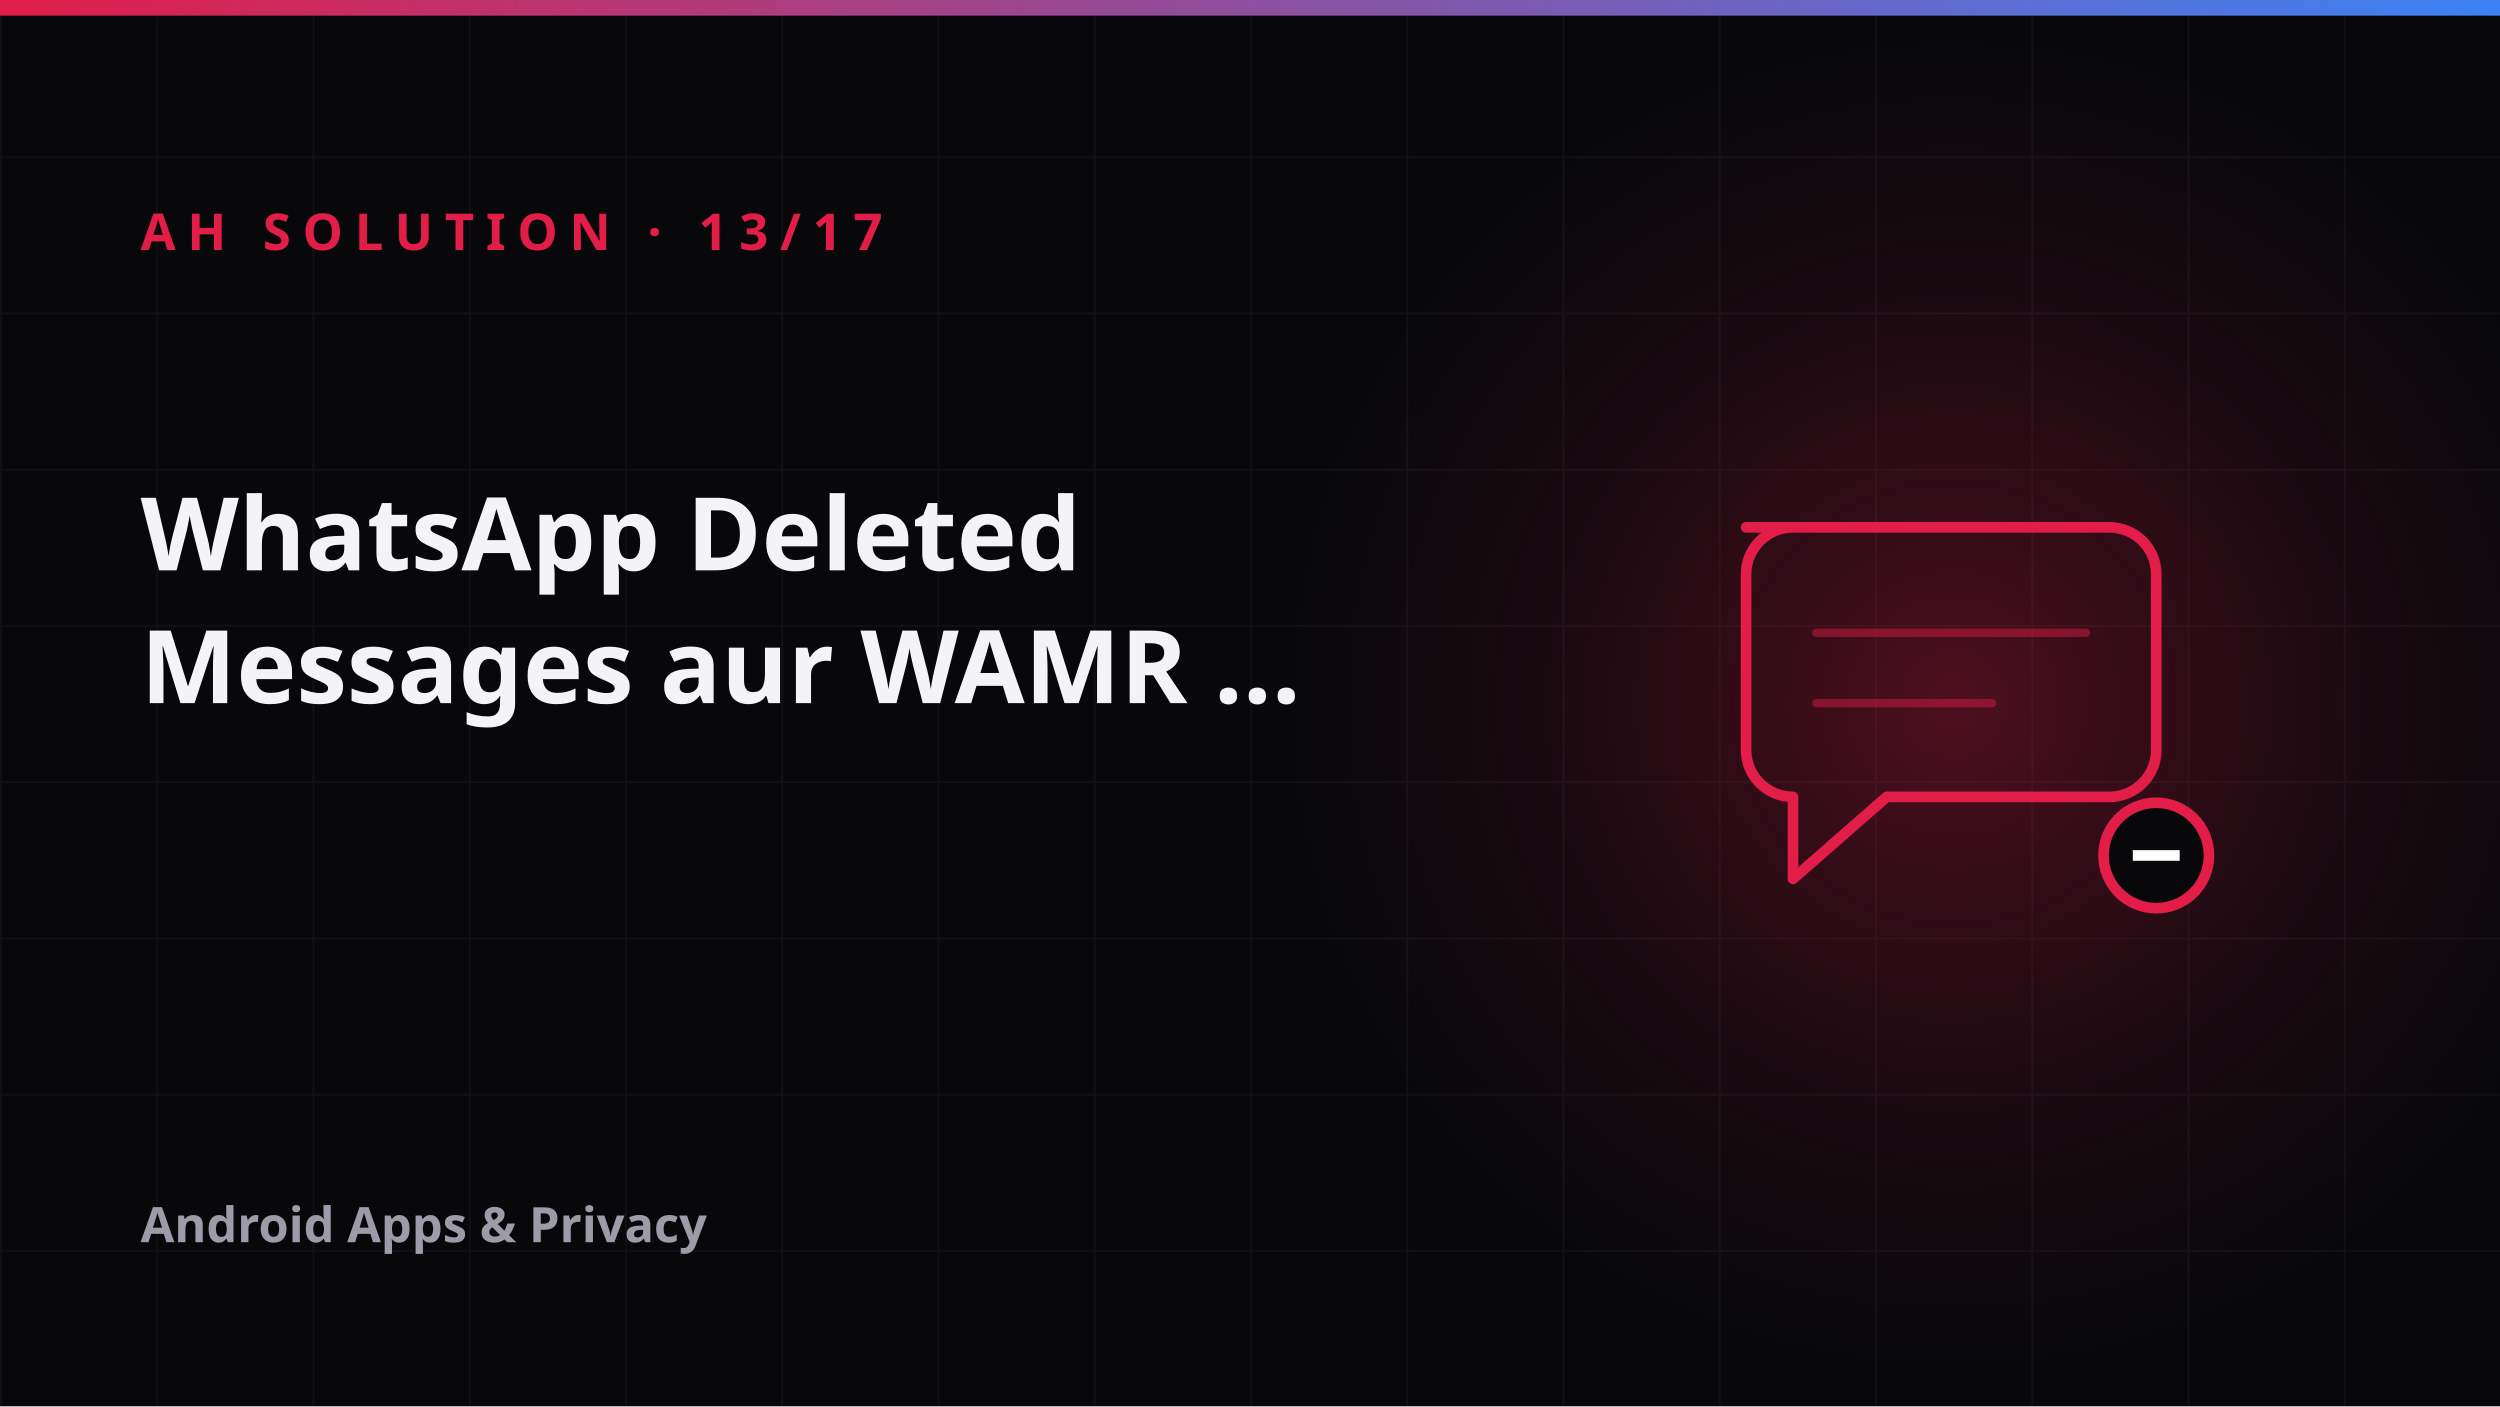
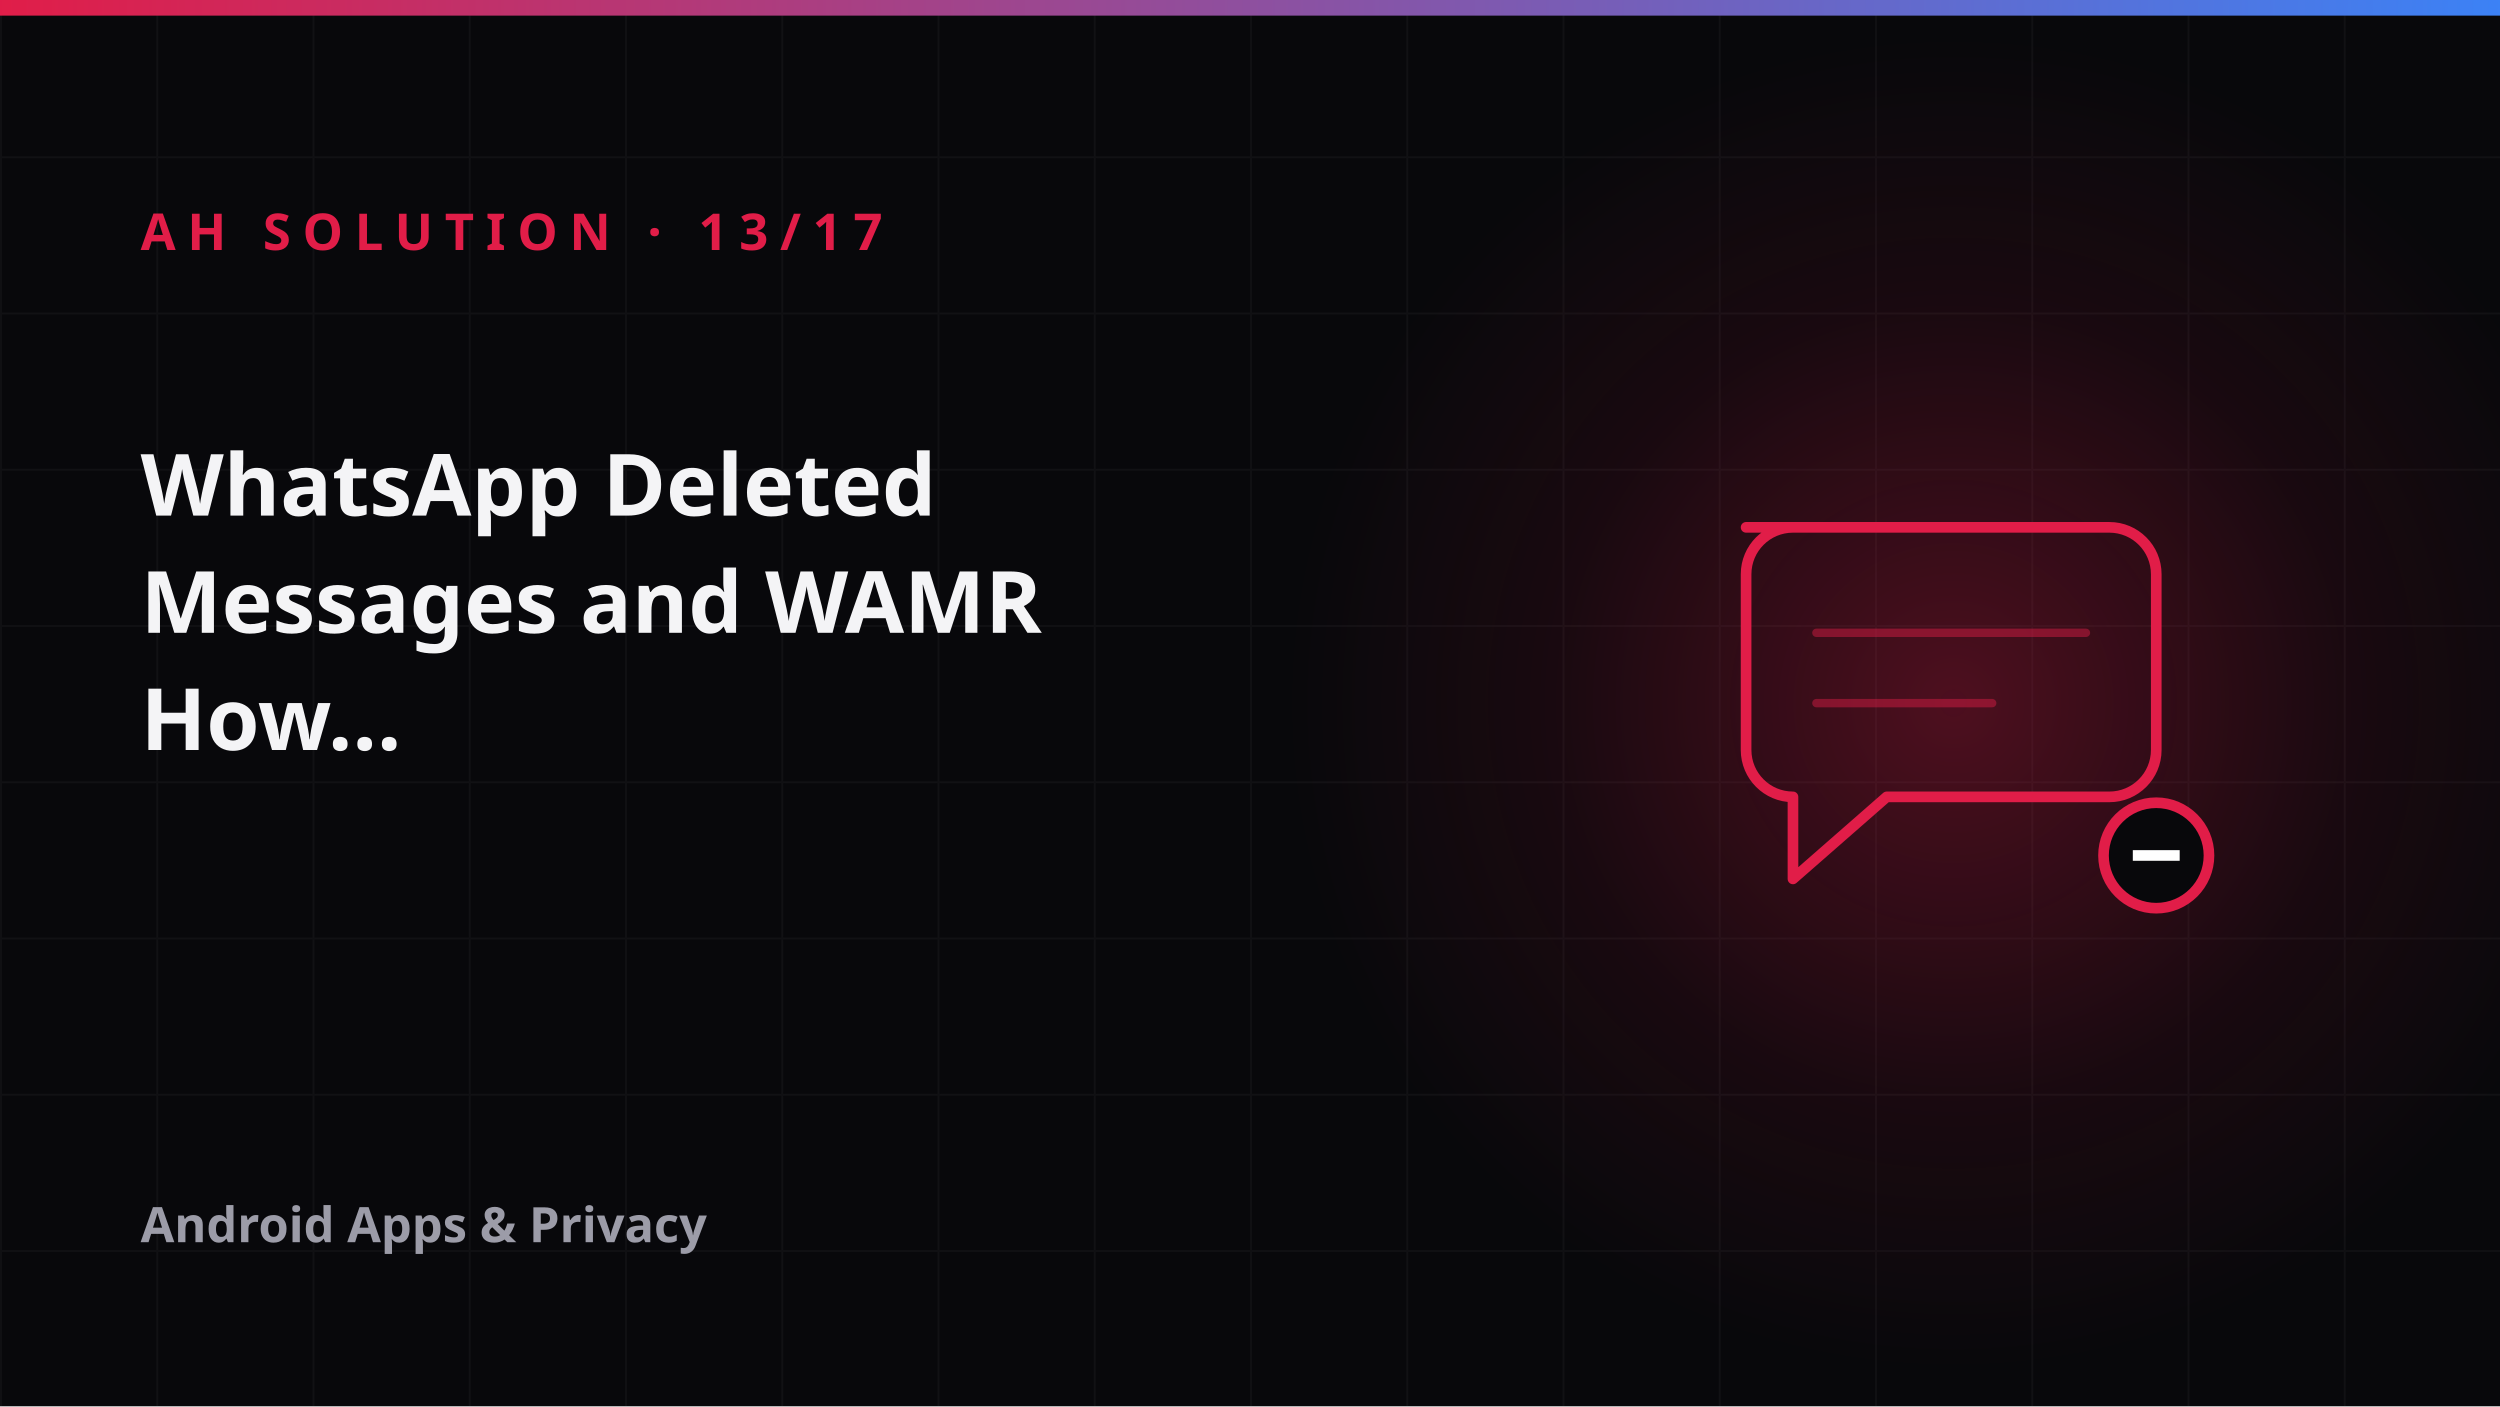
- <svg xmlns="http://www.w3.org/2000/svg" width="640" height="360" viewBox="0 0 640 360" role="img" aria-label="AH Solution card thumbnail — WhatsApp Deleted Messages aur WAMR: Kaise Kaam Karta Hai?">
+ <svg xmlns="http://www.w3.org/2000/svg" width="640" height="360" viewBox="0 0 640 360" role="img" aria-label="AH Solution card thumbnail — WhatsApp Deleted Messages and WAMR: How It Actually Works">
  <defs>
    <radialGradient id="glow" cx="50%" cy="50%" r="50%">
      <stop offset="0%" stop-color="#E11D48" stop-opacity="0.32" />
      <stop offset="60%" stop-color="#E11D48" stop-opacity="0.08" />
      <stop offset="100%" stop-color="#E11D48" stop-opacity="0" />
    </radialGradient>
    <linearGradient id="bar" x1="0" y1="0" x2="1" y2="0">
      <stop offset="0%" stop-color="#E11D48" />
      <stop offset="100%" stop-color="#3B82F6" />
    </linearGradient>
    <pattern id="grid" width="40" height="40" patternUnits="userSpaceOnUse">
      <path d="M40 0H0V40" fill="none" stroke="#FFFFFF" stroke-opacity="0.035" stroke-width="1" />
    </pattern>
  </defs>
  <rect width="640" height="360" fill="#08080B" />
  <rect width="640" height="360" fill="url(#grid)" />
  <circle cx="500" cy="180" r="170" fill="url(#glow)" />
  <rect x="0" y="0" width="640" height="4" fill="url(#bar)" />
  <text x="36" y="64" font-family="Manrope, 'Segoe UI', system-ui, sans-serif" font-size="13" font-weight="700" letter-spacing="3" fill="#E11D48">AH SOLUTION · 13/17</text>
-   <text x="36" y="146" font-family="Manrope, 'Segoe UI', system-ui, sans-serif" font-size="26" font-weight="800" fill="#F4F4F6">WhatsApp Deleted</text>
-   <text x="36" y="180" font-family="Manrope, 'Segoe UI', system-ui, sans-serif" font-size="26" font-weight="800" fill="#F4F4F6">Messages aur WAMR …</text>
+   <text x="36" y="132" font-family="Manrope, 'Segoe UI', system-ui, sans-serif" font-size="22" font-weight="800" fill="#F4F4F6">WhatsApp Deleted</text>
+   <text x="36" y="162" font-family="Manrope, 'Segoe UI', system-ui, sans-serif" font-size="22" font-weight="800" fill="#F4F4F6">Messages and WAMR</text>
+   <text x="36" y="192" font-family="Manrope, 'Segoe UI', system-ui, sans-serif" font-size="22" font-weight="800" fill="#F4F4F6">How…</text>
  <text x="36" y="318" font-family="Manrope, 'Segoe UI', system-ui, sans-serif" font-size="12.5" font-weight="600" fill="#9C9CA8">Android Apps &amp; Privacy</text>
  <path d="M447 135 h93 a12 12 0 0 1 12 12 v45 a12 12 0 0 1 -12 12 h-57 l-24 21 v-21 a12 12 0 0 1 -12 -12 v-45 a12 12 0 0 1 12 -12 Z" fill="none" stroke="#E11D48" stroke-width="2.727" stroke-linecap="round" stroke-linejoin="round" />
  <path d="M465 162 h69" fill="none" stroke="#E11D48" stroke-opacity="0.45" stroke-width="2.143" stroke-linecap="round" />
  <path d="M465 180 h45" fill="none" stroke="#E11D48" stroke-opacity="0.45" stroke-width="2.143" stroke-linecap="round" />
  <circle cx="552" cy="219" r="13.5" fill="#08080B" stroke="#E11D48" stroke-width="2.727" />
  <path d="M546 219 h12" stroke="#FFFFFF" stroke-width="2.727" />
</svg>
